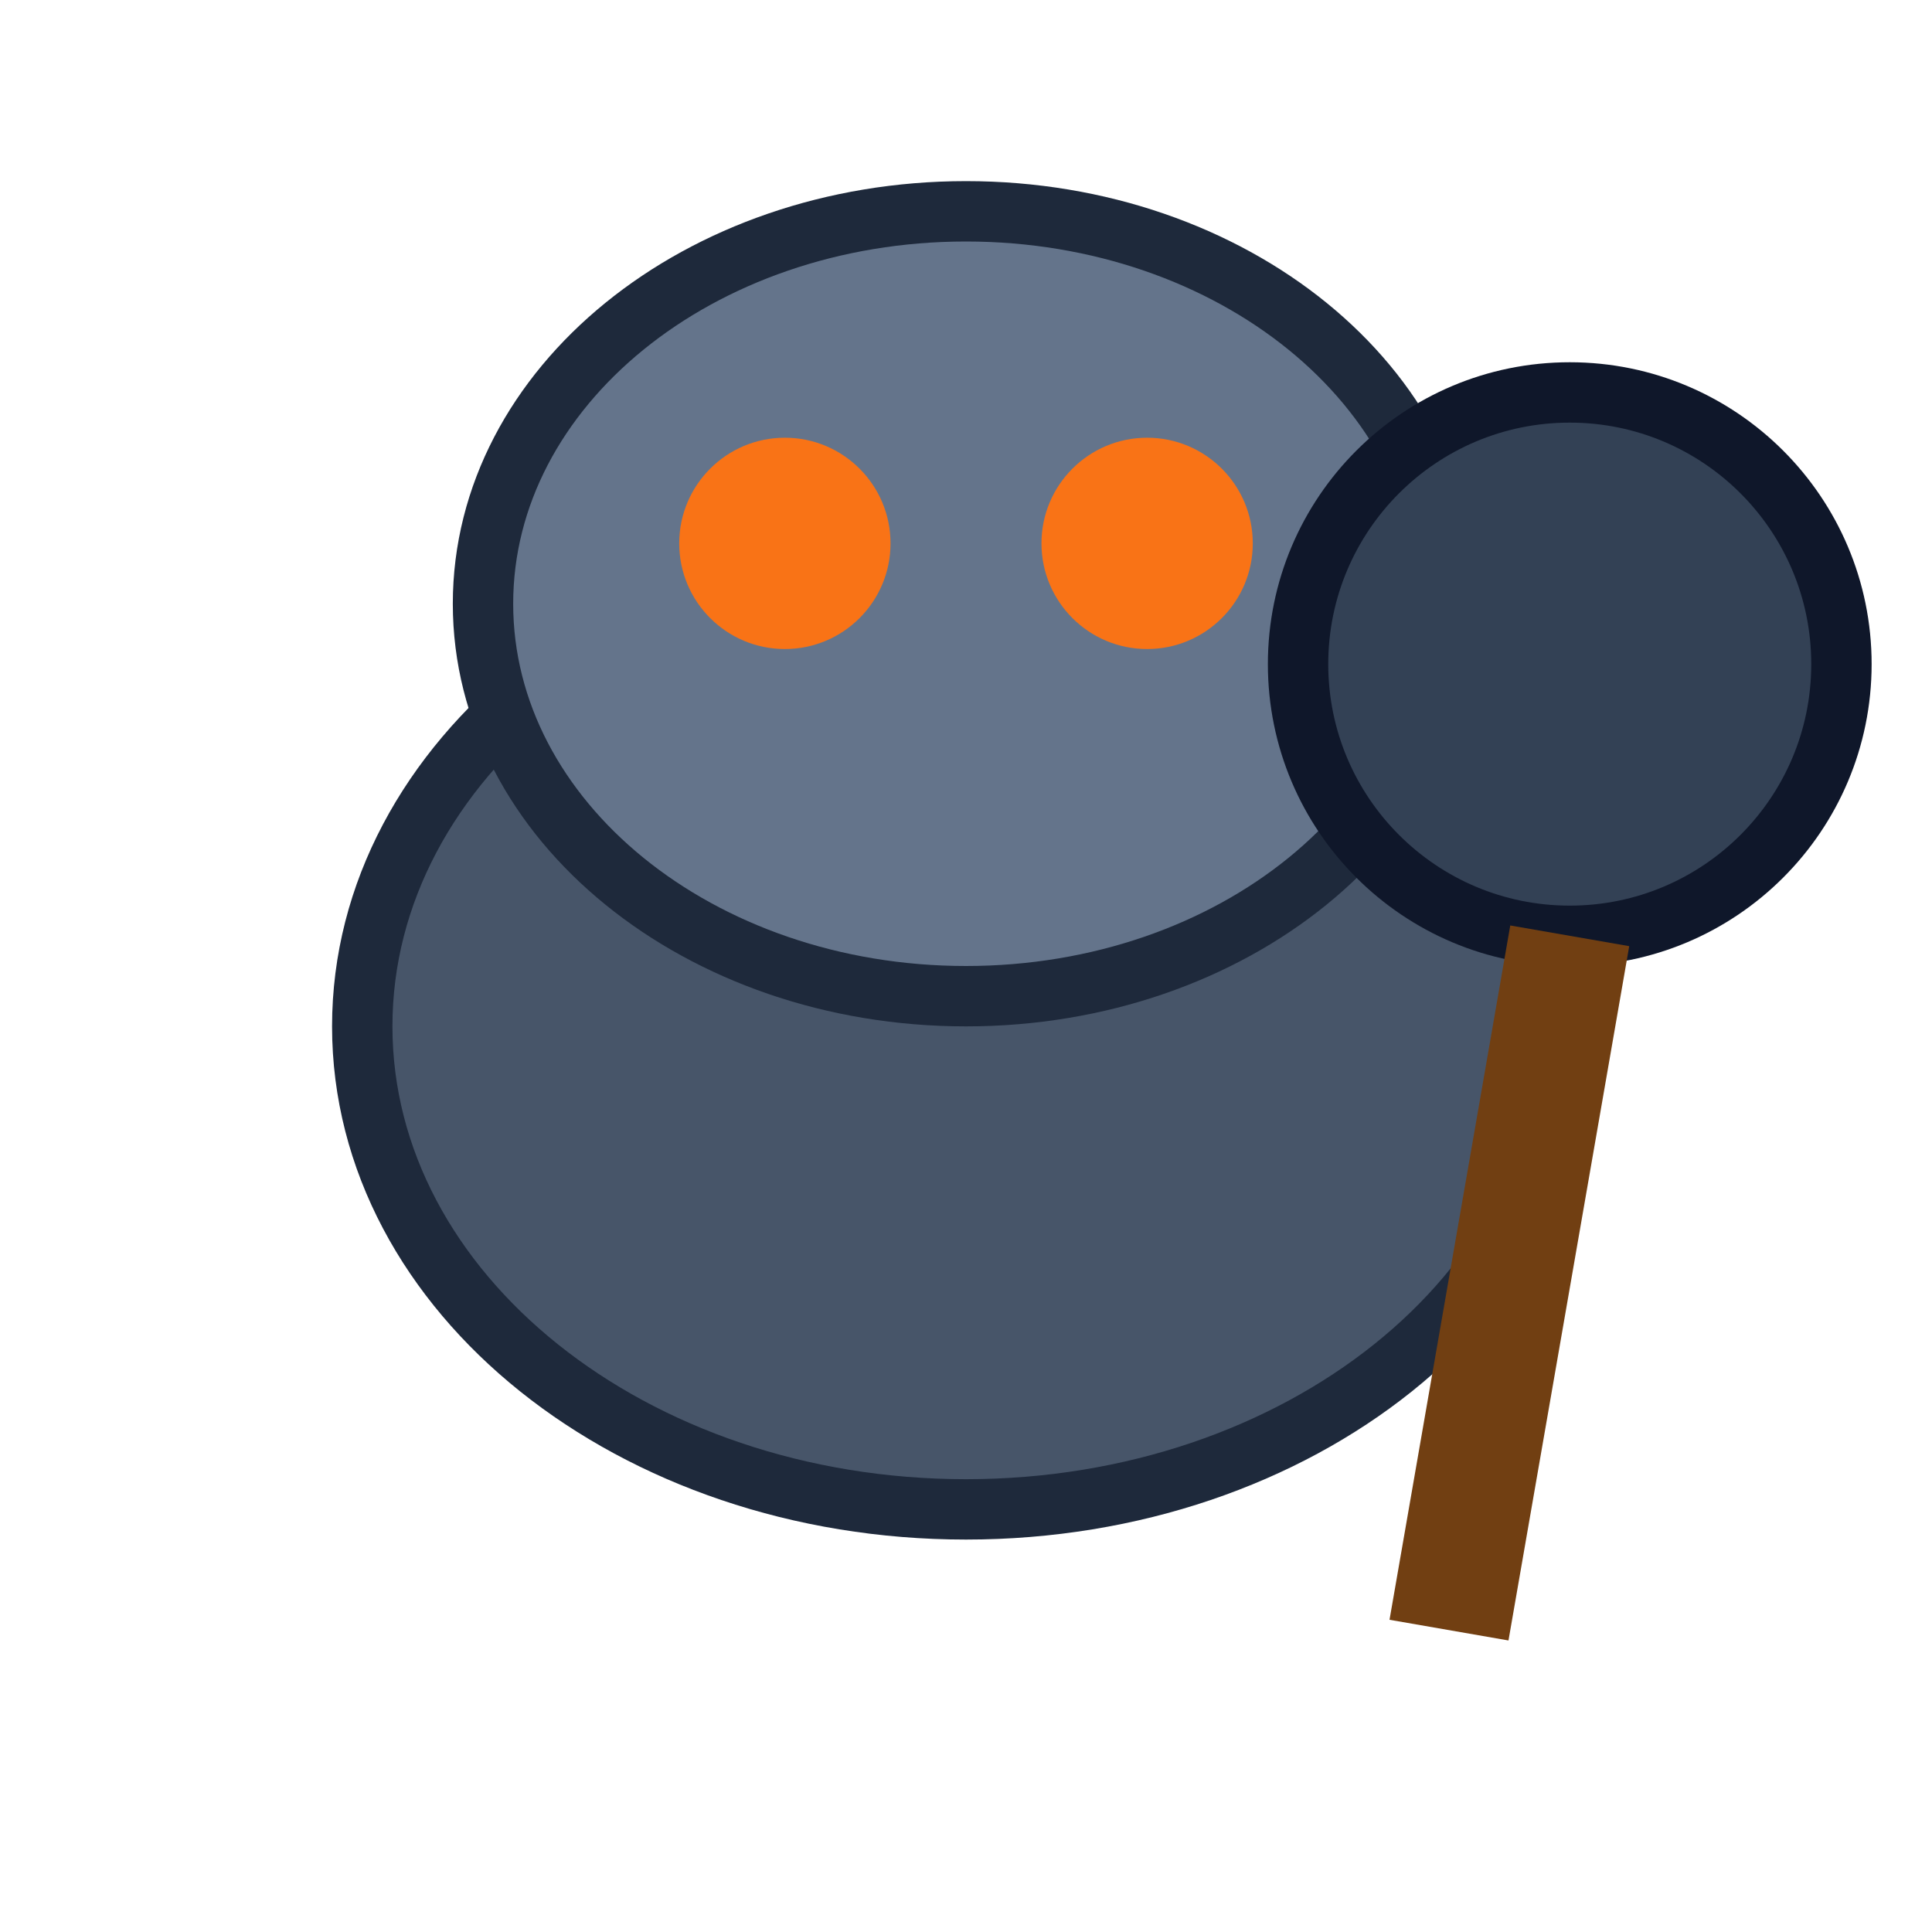
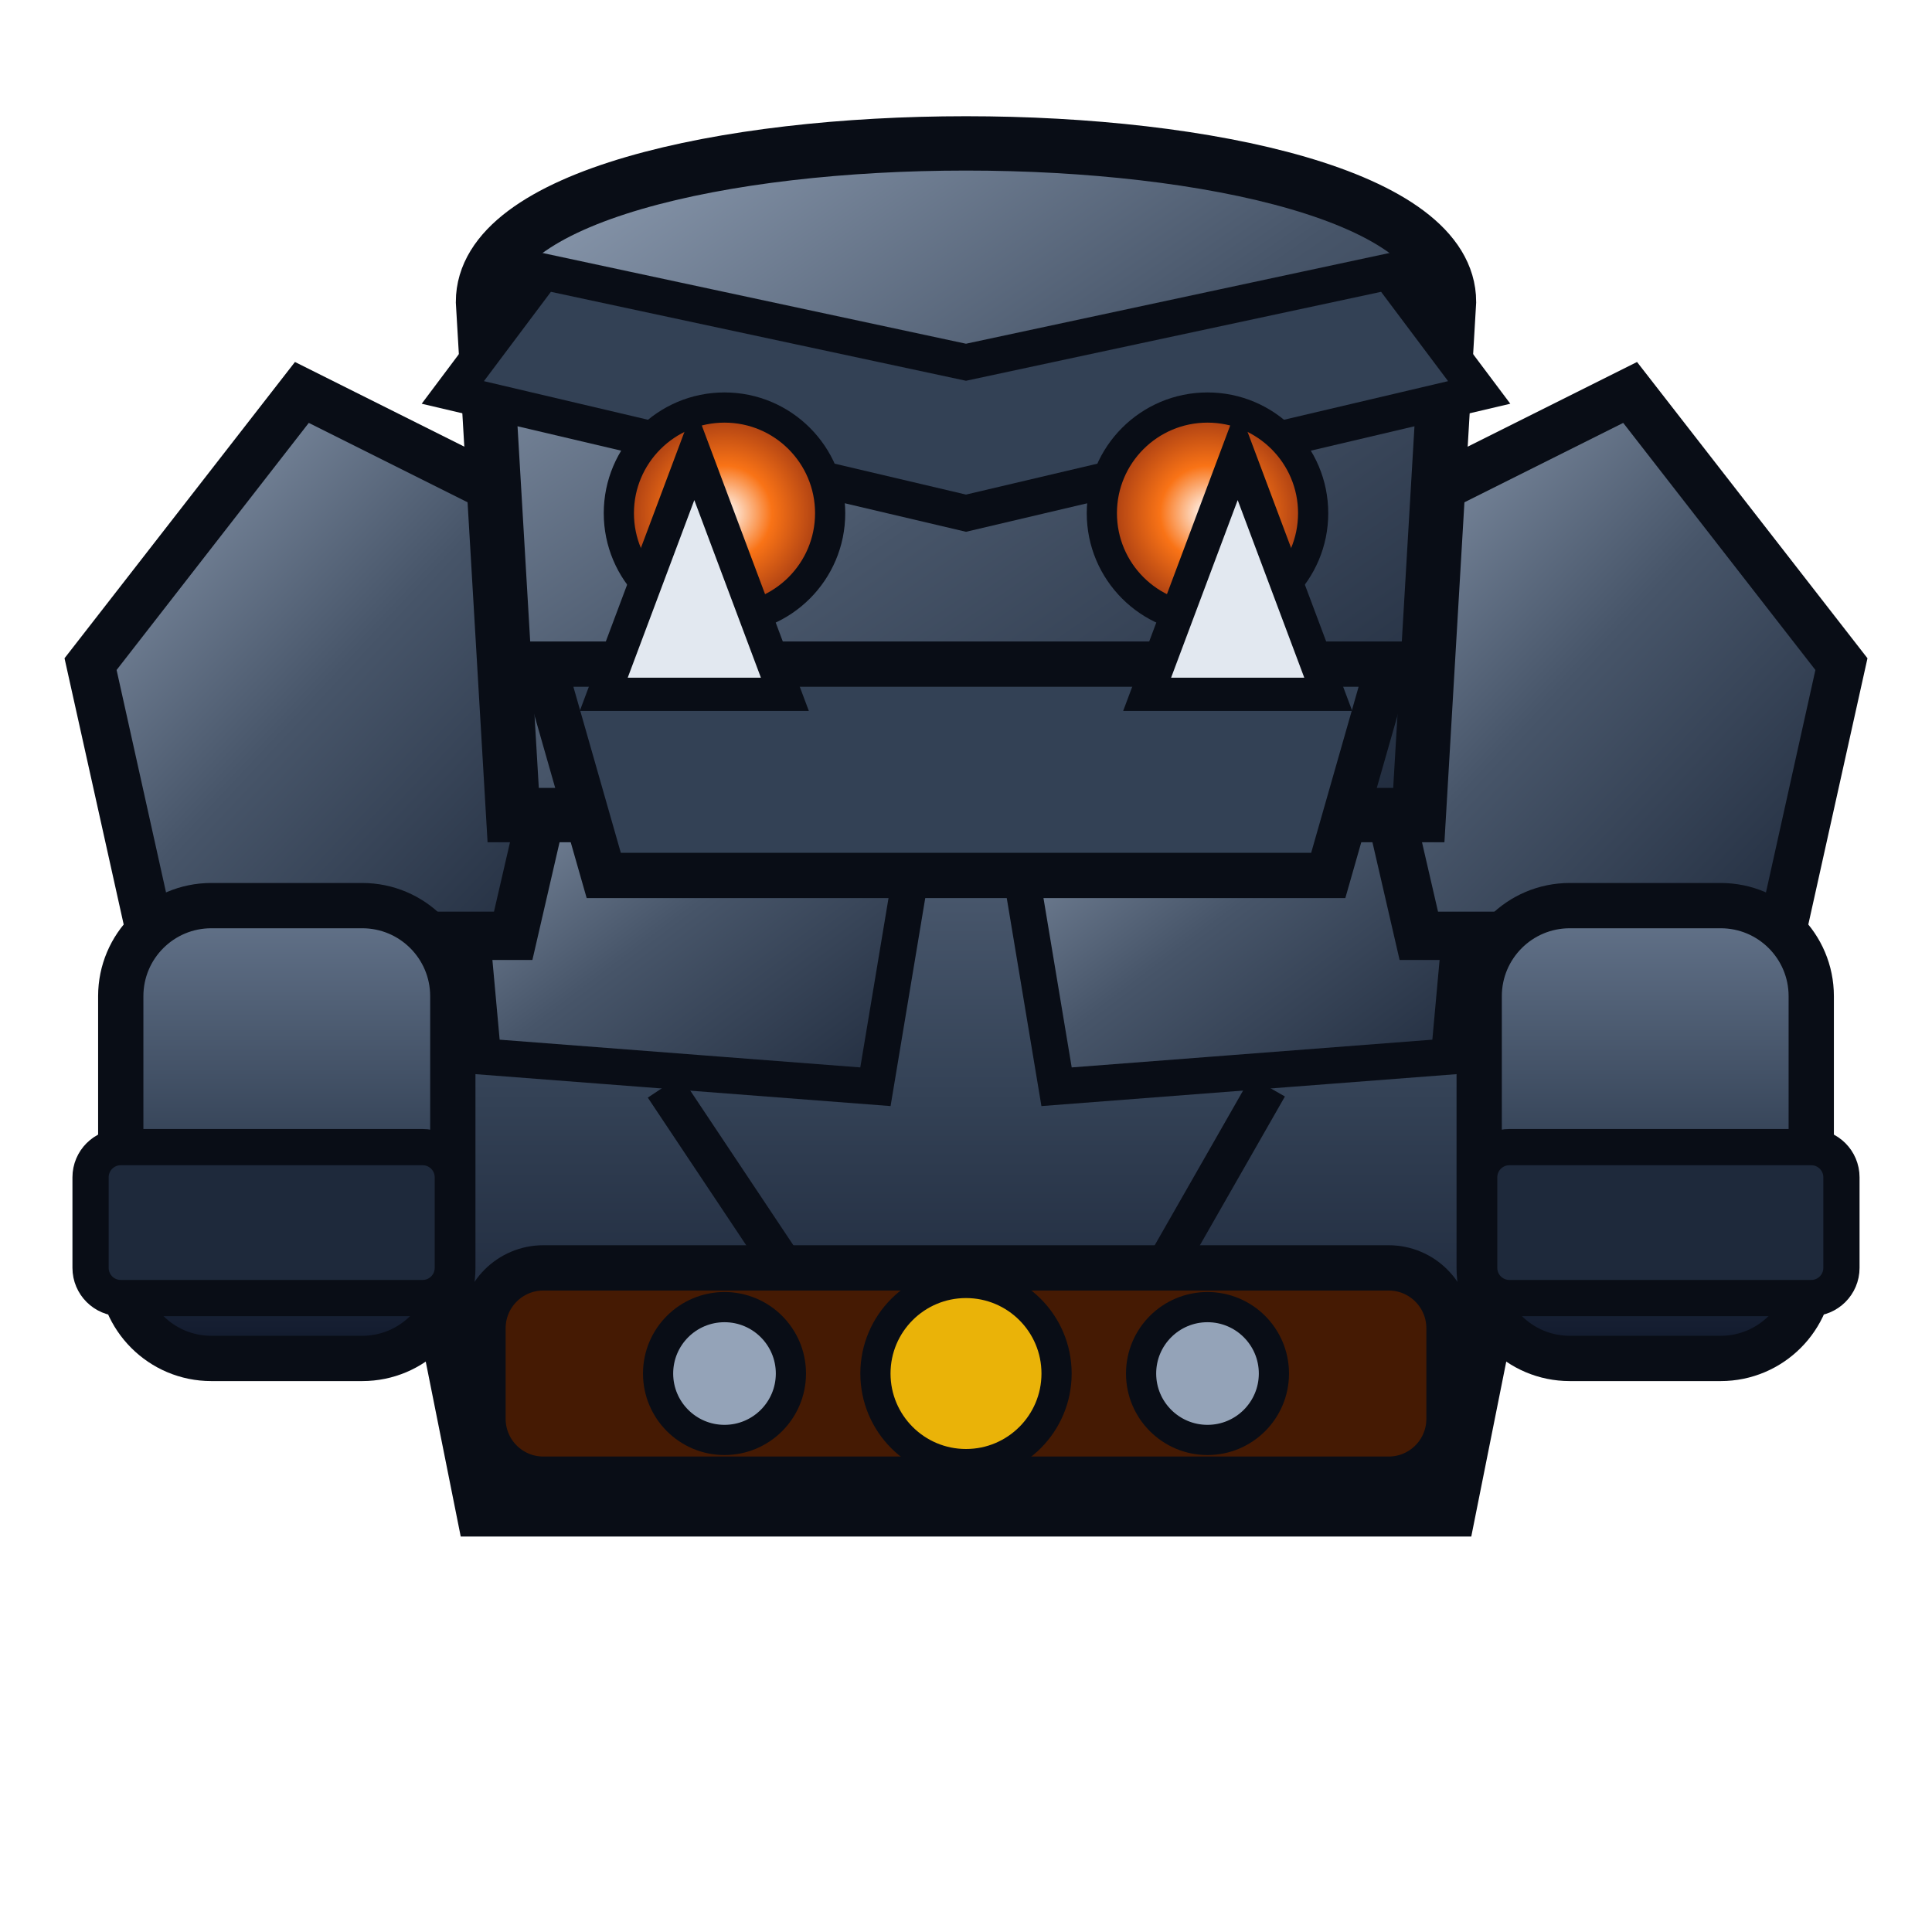
- <svg xmlns="http://www.w3.org/2000/svg" width="32" height="32" viewBox="0 0 64 64">
-   <ellipse cx="32" cy="34" rx="20" ry="16" fill="#475569" stroke="#1e293b" stroke-width="2" />
-   <ellipse cx="32" cy="20" rx="16" ry="13" fill="#64748b" stroke="#1e293b" stroke-width="2" />
-   <circle cx="26" cy="18" r="3.5" fill="#f97316" />
-   <circle cx="38" cy="18" r="3.5" fill="#f97316" />
-   <circle cx="52" cy="22" r="9" fill="#334155" stroke="#0f172a" stroke-width="2" />
-   <line x1="52" y1="31" x2="48" y2="54" stroke="#713f12" stroke-width="4" />
+ <svg xmlns="http://www.w3.org/2000/svg" width="48" height="48" viewBox="0 0 64 64">
+   <defs>
+     <linearGradient id="trollStone" x1="0%" y1="0%" x2="0%" y2="100%">
+       <stop offset="0%" stop-color="#64748b" />
+       <stop offset="55%" stop-color="#334155" />
+       <stop offset="100%" stop-color="#0f172a" />
+     </linearGradient>
+     <linearGradient id="trollRock" x1="0%" y1="0%" x2="100%" y2="100%">
+       <stop offset="0%" stop-color="#94a3b8" />
+       <stop offset="50%" stop-color="#475569" />
+       <stop offset="100%" stop-color="#1e293b" />
+     </linearGradient>
+     <radialGradient id="amberEye" cx="50%" cy="50%" r="50%">
+       <stop offset="0%" stop-color="#ffffff" />
+       <stop offset="45%" stop-color="#f97316" />
+       <stop offset="100%" stop-color="#9a3412" />
+     </radialGradient>
+   </defs>
+   <path d="M 10 20 L 54 20 L 48 50 L 16 50 Z" fill="url(#trollStone)" stroke="#090d16" stroke-width="1.8" />
+   <polygon points="15,24 31,24 29,36 16,35" fill="url(#trollRock)" stroke="#090d16" stroke-width="1.2" />
+   <polygon points="49,24 33,24 35,36 48,35" fill="url(#trollRock)" stroke="#090d16" stroke-width="1.2" />
+   <path d="M 22 36 L 26 42 L 24 46 M 42 36 L 38 43" stroke="#090d16" stroke-width="1.3" fill="none" />
+   <rect x="16" y="42" width="32" height="7" rx="2" fill="#451a03" stroke="#090d16" stroke-width="1.5" />
+   <circle cx="24" cy="45.5" r="2.2" fill="#94a3b8" stroke="#090d16" stroke-width="1" />
+   <circle cx="32" cy="45.5" r="3" fill="#eab308" stroke="#090d16" stroke-width="1" />
+   <circle cx="40" cy="45.5" r="2.2" fill="#94a3b8" stroke="#090d16" stroke-width="1" />
+   <polygon points="3,22 10,13 20,18 17,31 5,31" fill="url(#trollRock)" stroke="#090d16" stroke-width="1.6" />
+   <polygon points="61,22 54,13 44,18 47,31 59,31" fill="url(#trollRock)" stroke="#090d16" stroke-width="1.6" />
+   <rect x="4" y="30" width="11" height="15" rx="3" fill="url(#trollStone)" stroke="#090d16" stroke-width="1.5" />
+   <rect x="3" y="38" width="12" height="5" rx="1" fill="#1e293b" stroke="#090d16" stroke-width="1.2" />
+   <rect x="49" y="30" width="11" height="15" rx="3" fill="url(#trollStone)" stroke="#090d16" stroke-width="1.5" />
+   <rect x="49" y="38" width="12" height="5" rx="1" fill="#1e293b" stroke="#090d16" stroke-width="1.2" />
+   <path d="M 16 10 C 16 3 48 3 48 10 L 47 27 L 17 27 Z" fill="url(#trollRock)" stroke="#090d16" stroke-width="1.8" />
+   <polygon points="15,13 32,17 49,13 46,9 32,12 18,9" fill="#334155" stroke="#090d16" stroke-width="1.2" />
+   <circle cx="24" cy="17" r="3.5" fill="url(#amberEye)" stroke="#090d16" stroke-width="1" />
+   <circle cx="40" cy="17" r="3.5" fill="url(#amberEye)" stroke="#090d16" stroke-width="1" />
+   <path d="M 18 22 L 46 22 L 44 29 L 20 29 Z" fill="#334155" stroke="#090d16" stroke-width="1.5" />
+   <polygon points="20,23 23,15 26,23" fill="#e2e8f0" stroke="#090d16" stroke-width="1.1" />
+   <polygon points="44,23 41,15 38,23" fill="#e2e8f0" stroke="#090d16" stroke-width="1.1" />
</svg>
